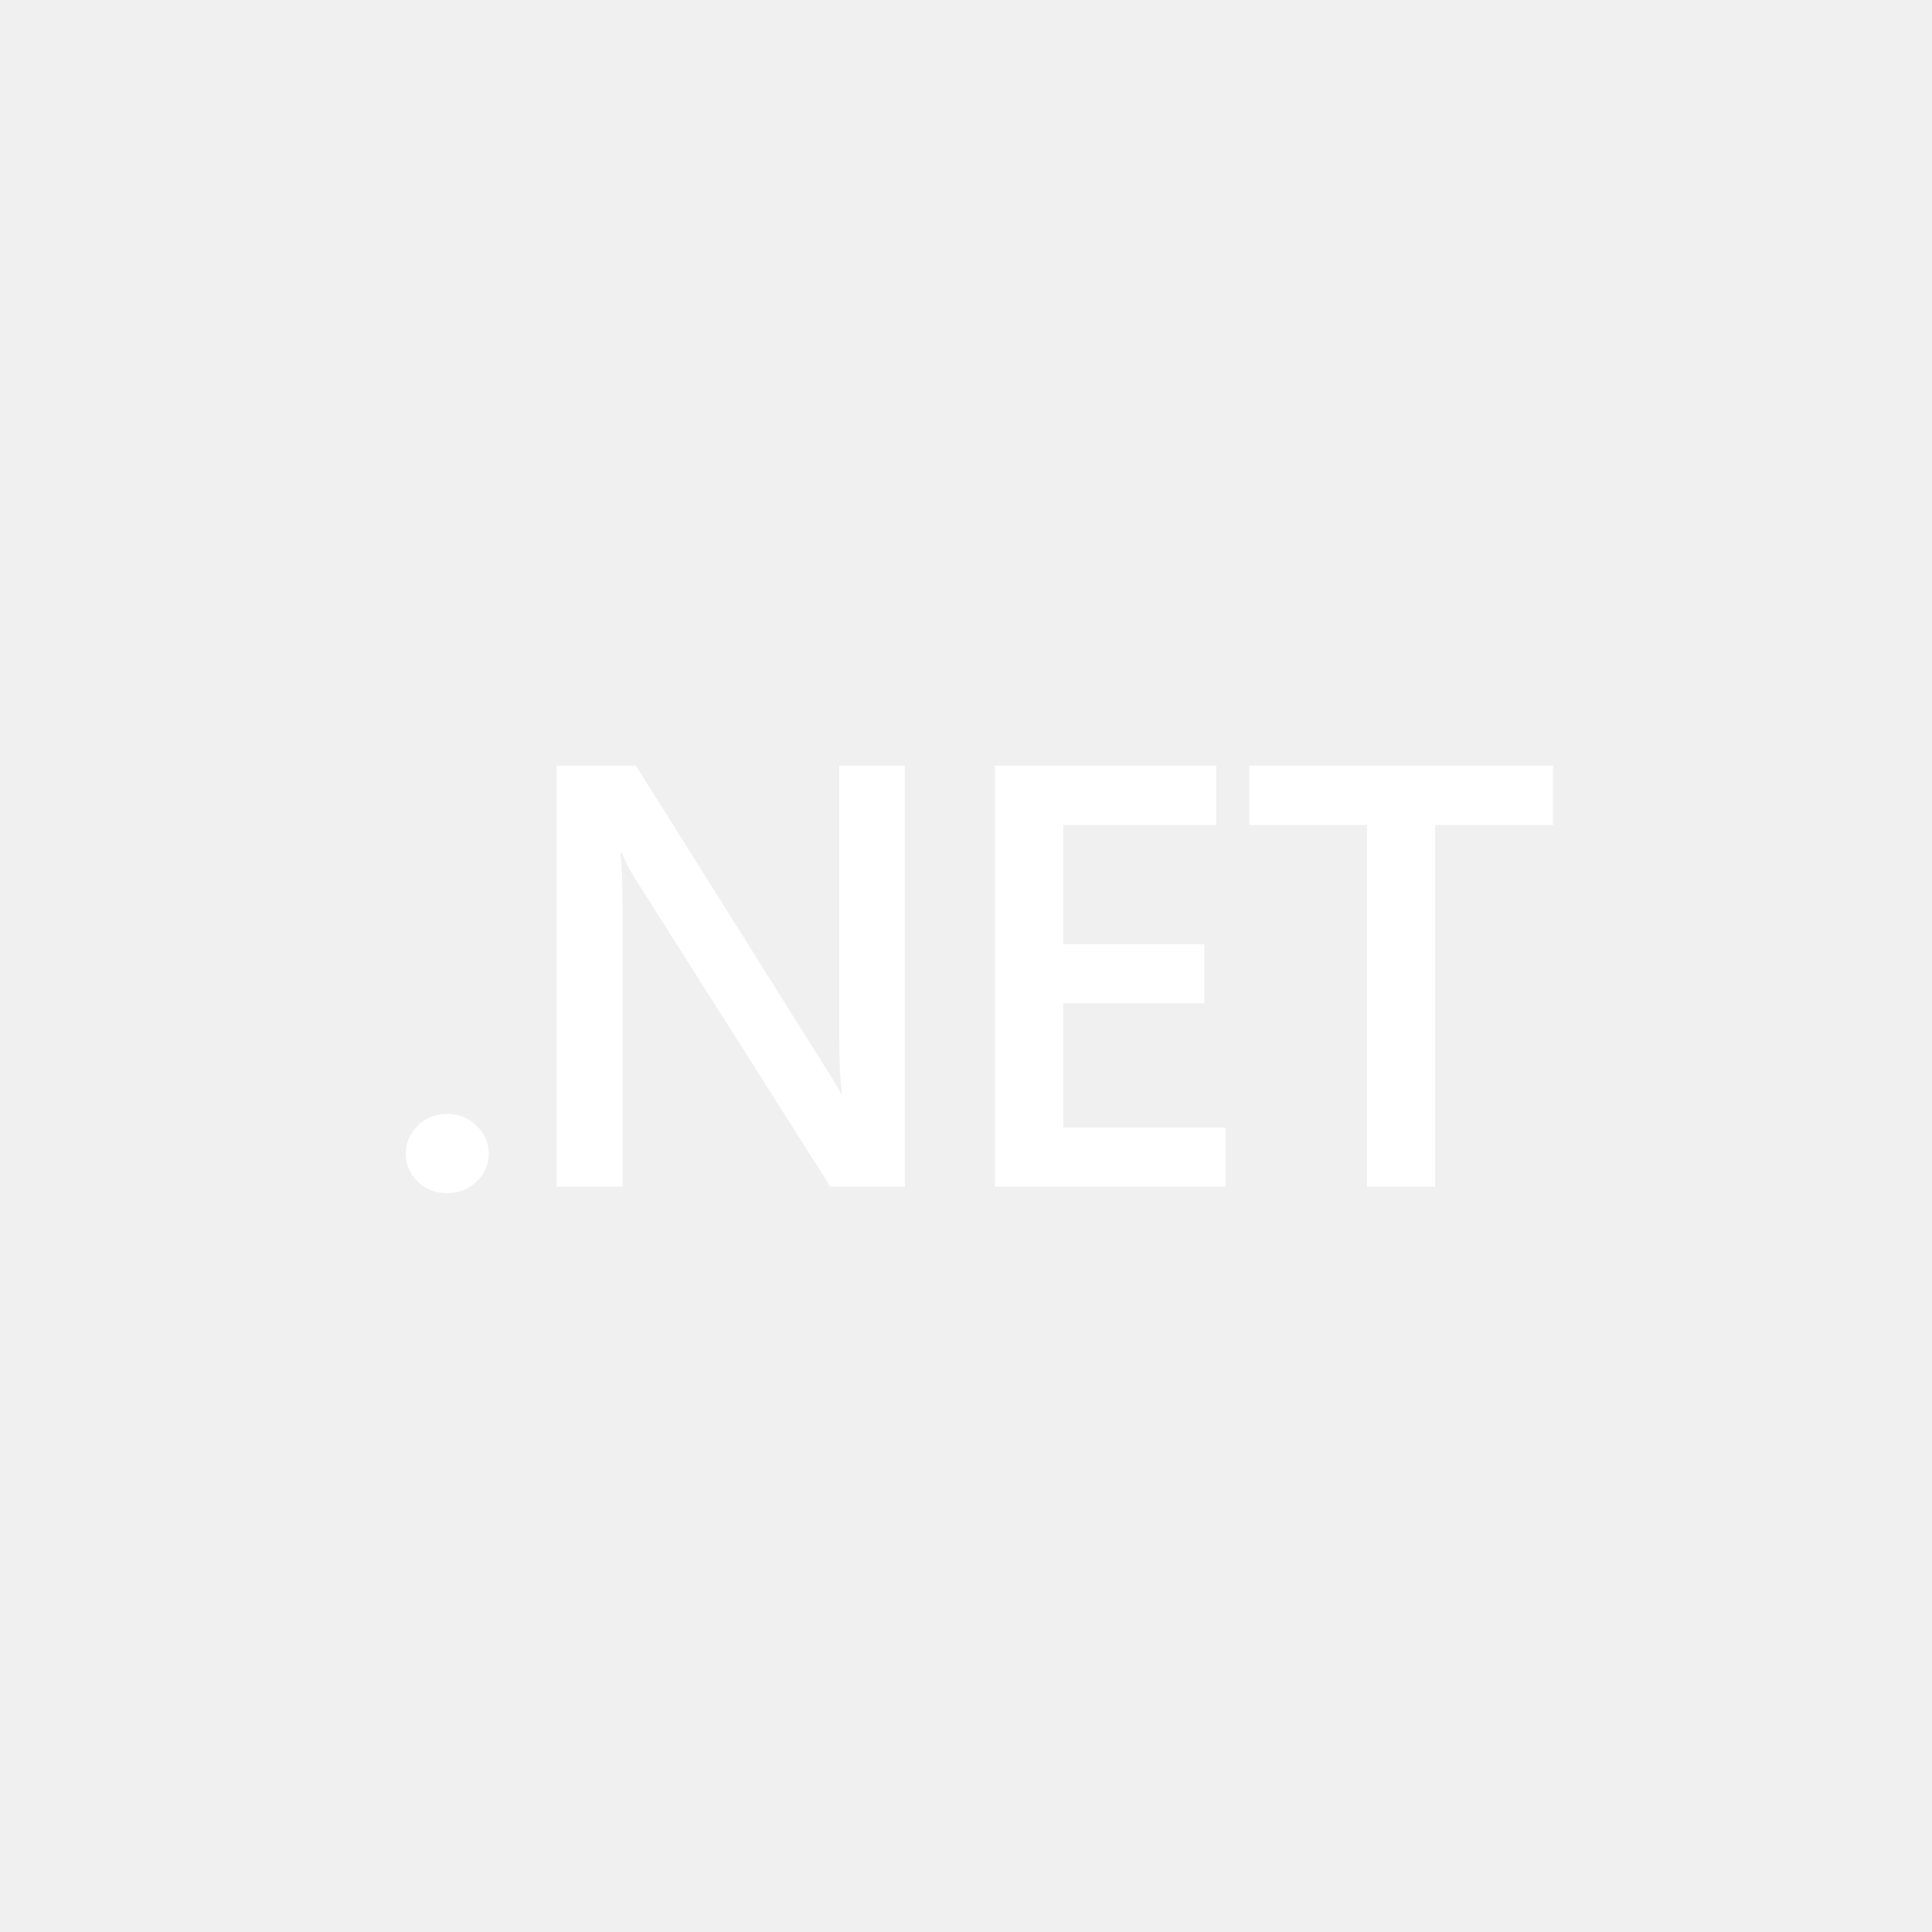
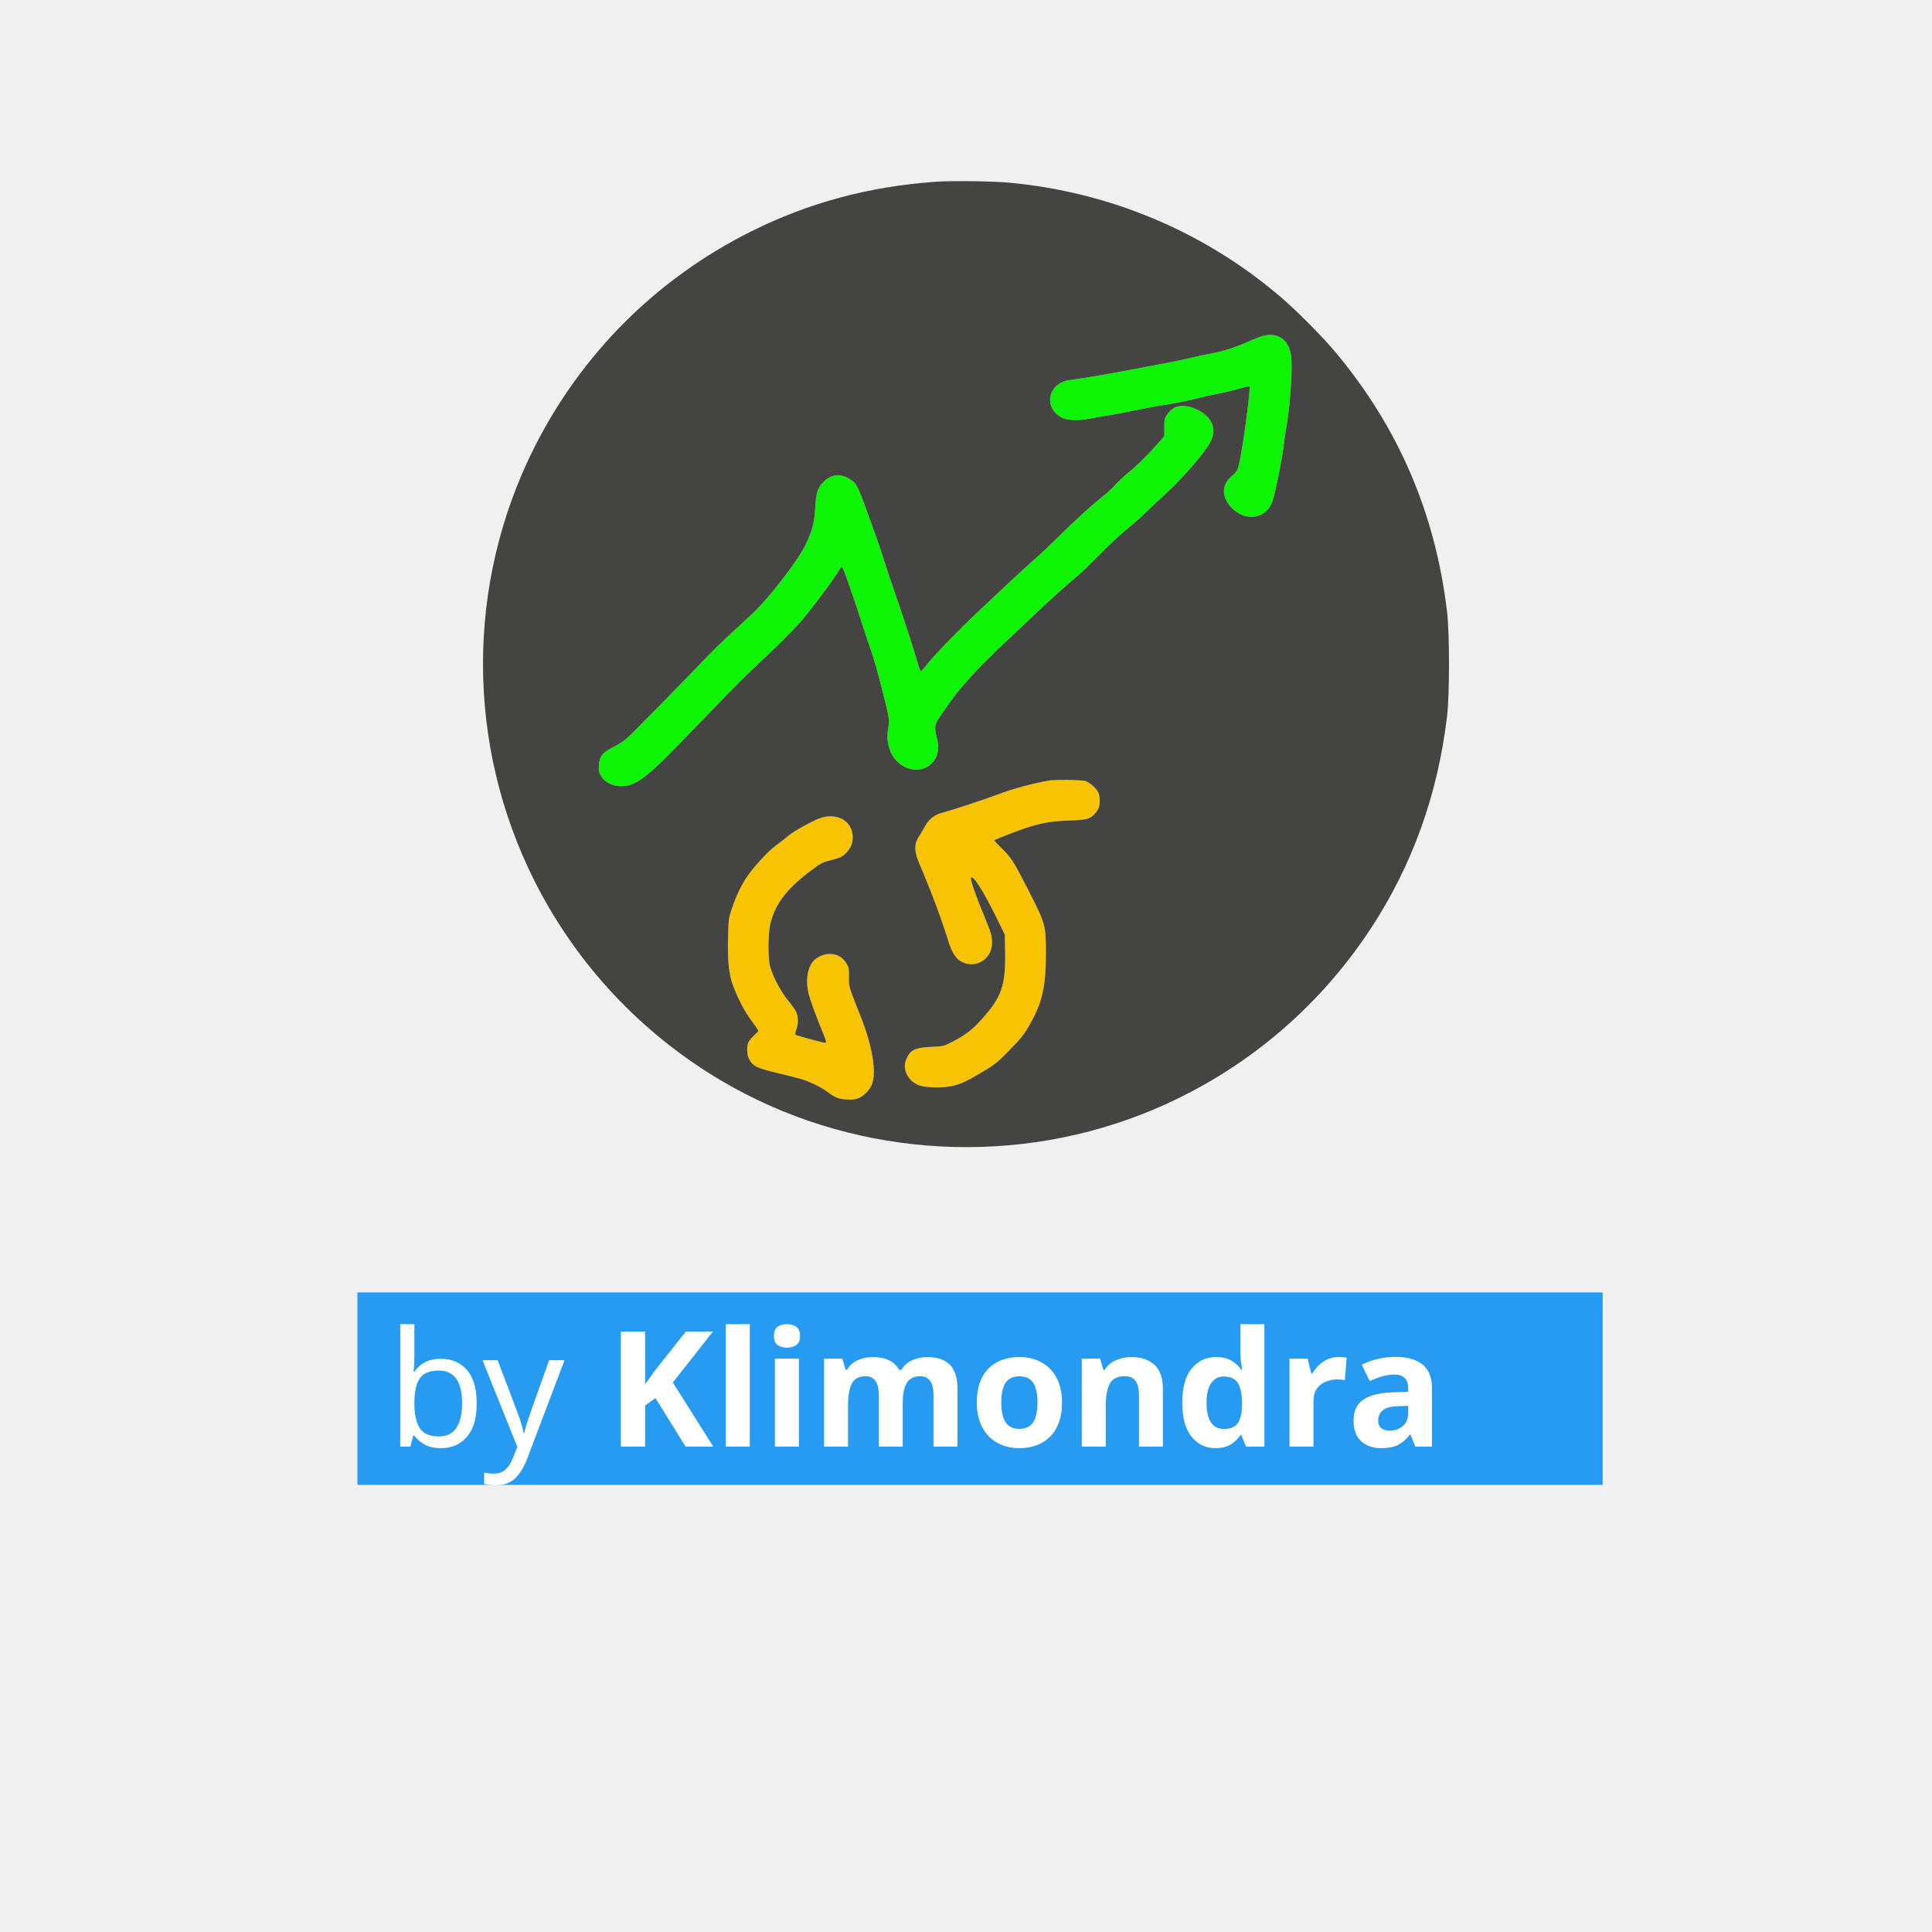
- <svg xmlns="http://www.w3.org/2000/svg" width="456" height="456" viewBox="0 0 456 456" version="1.1" xml:space="preserve" style="fill-rule:evenodd;clip-rule:evenodd;stroke-linejoin:round;stroke-miterlimit:2;">
-   <path d="m 105.5,281.609 c -2.703,0 -5.001,-0.9 -6.893,-2.702 -1.892,-1.848 -2.838,-4.042 -2.838,-6.582 0,-2.587 0.946,-4.804 2.838,-6.652 1.892,-1.848 4.19,-2.772 6.893,-2.772 2.748,0 5.068,0.924 6.96,2.772 1.937,1.848 2.906,4.064 2.906,6.652 0,2.54 -0.968,4.734 -2.906,6.582 -1.892,1.802 -4.212,2.702 -6.96,2.702 z" style="fill:#ffffff;fill-rule:nonzero;stroke-width:0.838" />
-   <path d="M 213.561,280.084 H 195.99 L 149.7,207.054 c -1.171,-1.848 -2.14,-3.765 -2.906,-5.751 h -0.406 c 0.361,2.125 0.541,6.675 0.541,13.65 v 65.132 h -15.543 v -99.36 h 18.719 l 44.737,71.298 c 1.892,2.957 3.109,4.989 3.649,6.098 h 0.27 c -0.45,-2.632 -0.676,-7.09 -0.676,-13.373 v -64.023 h 15.476 z" style="fill:#ffffff;fill-rule:nonzero;stroke-width:0.838" />
-   <path d="m 289.251,280.084 h -54.401 v -99.36 h 52.238 v 13.997 h -36.154 v 28.131 h 33.316 v 13.927 h -33.316 v 29.378 h 38.316 z" style="fill:#ffffff;fill-rule:nonzero;stroke-width:0.838" />
-   <path d="M 366.565,194.721 H 338.722 v 85.363 h -16.084 v -85.363 h -27.775 v -13.997 h 71.701 z" style="fill:#ffffff;fill-rule:nonzero;stroke-width:0.838" />
+ <svg xmlns="http://www.w3.org/2000/svg" width="512" height="512" viewBox="0 0 512 512" version="1.1" id="svg1" xml:space="preserve">
+   <defs id="defs1">
+     <rect x="205.33" y="357.009" width="380.854" height="75.508" id="rect1" />
+   </defs>
+   <g id="layer1">
+     <g id="g1" transform="matrix(0.2693432,0,0,0.2691301,119.6174,37.37415)">
+       <path d="m 588,629.71 c -15.252,2.67 -35.063,7.999 -48.525,13.052 -15.564,5.844 -45.352,15.691 -56.539,18.693 -7.683,2.061 -12.878,6.131 -16.776,13.141 -1.805,3.247 -4.689,8.073 -6.409,10.724 -4.529,6.984 -4.39,14.159 0.498,25.68 12.089,28.496 22.405,56.077 28.685,76.698 3.469,11.392 7.416,17.516 13.217,20.511 13.992,7.223 29.769,-2.675 29.821,-18.709 0.021,-6.173 -1.141,-10.477 -5.938,-22 -10.038,-24.11 -15.904,-40.963 -14.684,-42.184 2.307,-2.306 12.312,13.615 25.821,41.088 l 7.329,14.904 0.332,17.89 c 0.597,32.25 -3.629,44.248 -23.153,65.717 -9.813,10.791 -15.565,15.186 -29.179,22.296 -7.823,4.086 -8.277,4.192 -20.5,4.78 -16.01,0.771 -20.626,3.082 -24.452,12.241 -4.032,9.65 1.214,20.786 11.952,25.369 5.97,2.549 23.33,3.084 32.644,1.006 9.138,-2.038 14.578,-4.546 30.877,-14.234 11.38,-6.763 14.287,-9.097 25.239,-20.258 13.297,-13.553 15.914,-16.976 23.021,-30.115 10.372,-19.174 13.711,-35.142 13.716,-65.59 0.004,-28.268 -0.354,-29.58 -16.908,-62.001 -15.08,-29.535 -16.965,-32.495 -26.873,-42.211 -4.095,-4.015 -7.282,-7.453 -7.081,-7.639 0.899,-0.831 23.148,-9.525 30.365,-11.865 16.442,-5.331 25.282,-6.892 43,-7.592 18.3,-0.723 20.526,-1.309 25.686,-6.763 1.478,-1.561 3.165,-4.106 3.75,-5.654 1.469,-3.887 1.332,-11.109 -0.283,-14.967 -1.831,-4.373 -8.677,-10.353 -13.332,-11.646 C 619.677,629.06 593.258,628.79 588,629.71 m -225.64,37.213 c -7.518,2.707 -25.991,13.007 -30.748,17.144 -2.262,1.967 -6.587,5.397 -9.612,7.622 -8.058,5.929 -12.863,10.58 -23.052,22.311 -10.108,11.64 -17.063,24.317 -23.04,42 -3.047,9.014 -3.236,10.446 -3.682,28 -0.561,22.043 0.762,36.04 4.361,46.148 4.57,12.835 12.145,27.416 18.884,36.352 3.591,4.76 6.529,9.072 6.529,9.58 0,0.509 -1.829,2.578 -4.065,4.597 -2.235,2.02 -4.71,4.922 -5.5,6.448 -1.918,3.71 -1.821,12.213 0.186,16.175 3.938,7.778 7.082,9.364 28.932,14.601 9.321,2.234 19.422,4.794 22.447,5.689 8.29,2.453 19.76,7.989 25.444,12.28 7.916,5.976 11.413,7.411 19.316,7.923 5.329,0.346 8.437,0.022 11.686,-1.219 4.874,-1.862 10.981,-7.957 13.134,-13.111 5.031,-12.04 0.843,-37.866 -10.977,-67.688 -11.853,-29.909 -11.569,-28.942 -11.416,-38.799 0.128,-8.229 -0.085,-9.276 -2.774,-13.605 -3.767,-6.066 -9.009,-8.882 -16.452,-8.84 -6.402,0.037 -13.451,3.54 -16.917,8.407 -5.066,7.115 -6.421,18.682 -3.579,30.562 1.451,6.069 8.573,25.518 14.563,39.77 1.796,4.273 2.961,8.075 2.587,8.448 -0.373,0.373 -2.576,0.127 -4.897,-0.547 -2.32,-0.674 -8.718,-2.373 -14.218,-3.777 -5.5,-1.403 -10.398,-2.936 -10.885,-3.407 -0.51,-0.494 -0.192,-2.586 0.75,-4.942 2.218,-5.542 2.09,-13.233 -0.298,-17.913 -1.063,-2.084 -4.685,-7.129 -8.049,-11.211 -7.906,-9.593 -16.635,-27.008 -18.004,-35.921 -1.507,-9.807 -1.231,-29.032 0.539,-37.603 4.488,-21.727 17.733,-38.319 47.127,-59.036 2.449,-1.726 6.561,-3.661 9.137,-4.299 13.014,-3.226 14.951,-4.086 18.938,-8.412 4.9,-5.316 6.611,-10.227 6.024,-17.297 -1.209,-14.58 -16.306,-22.232 -32.419,-16.43" stroke="none" fill="#f8c303" fill-rule="evenodd" id="path1" />
+       <path d="m 795.5,192.88 c -2.75,0.995 -8.656,3.419 -13.125,5.388 -12.218,5.383 -24.73,9.293 -35.875,11.212 -5.5,0.948 -14.05,2.762 -19,4.033 -4.95,1.27 -15.525,3.51 -23.5,4.977 -7.975,1.467 -24.625,4.62 -37,7.007 -19.522,3.765 -44.433,7.981 -58.855,9.962 -21.268,2.921 -26.099,27.49 -7.278,37.01 5.554,2.81 16.358,3.084 28.219,0.716 5.728,-1.143 14.014,-2.588 18.414,-3.211 4.4,-0.623 15.2,-2.668 24,-4.544 8.8,-1.877 20.725,-4.108 26.5,-4.958 11.799,-1.739 31.94,-5.793 39.5,-7.952 2.75,-0.785 10.85,-2.57 18,-3.965 7.15,-1.396 16.571,-3.674 20.935,-5.061 4.765,-1.515 8.299,-2.16 8.845,-1.614 1.098,1.098 -4.393,44.791 -8.371,66.62 -2.782,15.262 -3.32,16.585 -8.533,20.942 -10.459,8.742 -11.001,20.198 -1.457,30.812 8.302,9.234 20.181,12.297 29.742,7.668 5.433,-2.63 8.641,-6.441 11.217,-13.327 2.568,-6.862 9.682,-42.026 11.046,-54.595 0.567,-5.225 1.501,-11.974 2.075,-14.999 4.347,-22.903 7.055,-62.924 5.055,-74.718 -2.741,-16.167 -14.869,-23.075 -30.554,-17.403 m -84.516,69.973 c -1.916,1.02 -4.834,3.76 -6.484,6.09 -2.783,3.93 -3,4.871 -3,13.003 v 8.767 l -7,7.823 c -11.155,12.467 -19.361,20.552 -28.723,28.3 -4.798,3.97 -10.423,9.252 -12.5,11.738 -2.077,2.485 -7.611,7.585 -12.297,11.332 -11.907,9.522 -28.14,24.313 -43.45,39.591 -7.166,7.152 -16.855,16.333 -21.53,20.403 -8.712,7.584 -30.689,27.938 -55.478,51.381 -21.554,20.384 -44.949,44.401 -51.598,52.969 -3.308,4.263 -6.412,7.75 -6.898,7.75 -0.486,0 -1.614,-2.587 -2.506,-5.75 -4.032,-14.295 -16.33,-52.182 -24.101,-74.25 -3.001,-8.525 -7.207,-21.125 -9.344,-28 -2.138,-6.875 -5.903,-18.125 -8.367,-25 -18.855,-52.608 -18.13,-51.019 -25.56,-55.994 -8.886,-5.95 -18.677,-4.886 -26.167,2.844 -5.736,5.921 -7.093,10.347 -8.015,26.15 -0.823,14.117 -2.742,21.324 -9.455,35.5 -7.486,15.812 -36.749,53.586 -53.443,68.988 -2.987,2.757 -11.987,11.061 -20,18.453 -8.012,7.393 -18.393,17.464 -23.068,22.38 -22.685,23.855 -74.755,76.95 -79.389,80.95 -2.876,2.483 -8.884,6.352 -13.351,8.599 -10.608,5.333 -13.53,9.009 -14.085,17.717 -0.345,5.428 -0.036,6.974 2.136,10.68 5.635,9.615 20.084,12.904 32.242,7.337 9.63,-4.409 21.249,-14.561 46.09,-40.273 13.195,-13.657 32.51,-33.645 42.924,-44.417 10.413,-10.773 25.413,-25.623 33.333,-33 18.716,-17.434 30.577,-29.224 41.194,-40.942 8.646,-9.545 34.699,-44.337 38.387,-51.264 1.089,-2.046 2.439,-3.578 3,-3.402 0.958,0.299 13.351,35.835 20.992,60.194 1.897,6.05 5.308,16.175 7.579,22.5 2.271,6.325 7.277,24.1 11.125,39.5 6.875,27.52 6.977,28.115 5.909,34.693 -1.562,9.627 -1.352,14.736 0.909,22.055 6.222,20.146 30.196,27.688 42.709,13.436 5.319,-6.058 6.585,-14.292 3.796,-24.684 -1.919,-7.148 -1.881,-11.353 0.136,-15.3 0.9,-1.76 6.412,-9.926 12.25,-18.147 12.3,-17.32 30.018,-36.507 57.302,-62.053 9.986,-9.35 23.591,-22.211 30.234,-28.58 10.776,-10.332 26.259,-24.214 40.989,-36.751 2.799,-2.382 12.064,-11.412 20.589,-20.066 8.525,-8.654 20.225,-19.525 26,-24.158 5.775,-4.633 14.1,-12.028 18.5,-16.434 4.4,-4.406 12.27,-11.809 17.489,-16.451 16.908,-15.038 40.403,-42.059 45.838,-52.718 6.632,-13.008 1.739,-24.782 -13.299,-31.997 -8.35,-4.007 -16.768,-4.564 -22.544,-1.492" stroke="none" fill="#0df505" fill-rule="evenodd" id="path2" />
+       <path d="M 477.508,40.041 C 411.145,44.653 351.683,60.631 294.606,89.188 201.814,135.616 127.616,209.814 81.188,302.606 14.333,436.229 14.439,594.102 81.476,727.953 122.664,810.191 186.386,878.424 265.885,925.416 389.886,998.713 544.3,1011.077 679,958.494 771.951,922.209 850.613,858.238 905.249,774.5 c 40.55,-62.148 65.294,-131.309 74.419,-208 2.553,-21.463 2.553,-81.537 0,-103 C 968.128,366.508 931.934,282.234 869.917,207.954 857.292,192.832 831.628,166.959 816,153.598 740.797,89.303 648.197,50.26 549,41.024 532.811,39.517 492.942,38.969 477.508,40.041 M 795.5,192.88 c -2.75,0.995 -8.656,3.419 -13.125,5.388 -12.218,5.383 -24.73,9.293 -35.875,11.212 -5.5,0.948 -14.05,2.762 -19,4.033 -4.95,1.27 -15.525,3.51 -23.5,4.977 -7.975,1.467 -24.625,4.62 -37,7.007 -19.522,3.765 -44.433,7.981 -58.855,9.962 -21.268,2.921 -26.099,27.49 -7.278,37.01 5.554,2.81 16.358,3.084 28.219,0.716 5.728,-1.143 14.014,-2.588 18.414,-3.211 4.4,-0.623 15.2,-2.668 24,-4.544 8.8,-1.877 20.725,-4.108 26.5,-4.958 11.799,-1.739 31.94,-5.793 39.5,-7.952 2.75,-0.785 10.85,-2.57 18,-3.965 7.15,-1.396 16.571,-3.674 20.935,-5.061 4.765,-1.515 8.299,-2.16 8.845,-1.614 1.098,1.098 -4.393,44.791 -8.371,66.62 -2.782,15.262 -3.32,16.585 -8.533,20.942 -10.459,8.742 -11.001,20.198 -1.457,30.812 8.302,9.234 20.181,12.297 29.742,7.668 5.433,-2.63 8.641,-6.441 11.217,-13.327 2.568,-6.862 9.682,-42.026 11.046,-54.595 0.567,-5.225 1.501,-11.974 2.075,-14.999 4.347,-22.903 7.055,-62.924 5.055,-74.718 -2.741,-16.167 -14.869,-23.075 -30.554,-17.403 m -84.516,69.973 c -1.916,1.02 -4.834,3.76 -6.484,6.09 -2.783,3.93 -3,4.871 -3,13.003 v 8.767 l -7,7.823 c -11.155,12.467 -19.361,20.552 -28.723,28.3 -4.798,3.97 -10.423,9.252 -12.5,11.738 -2.077,2.485 -7.611,7.585 -12.297,11.332 -11.907,9.522 -28.14,24.313 -43.45,39.591 -7.166,7.152 -16.855,16.333 -21.53,20.403 -8.712,7.584 -30.689,27.938 -55.478,51.381 -21.554,20.384 -44.949,44.401 -51.598,52.969 -3.308,4.263 -6.412,7.75 -6.898,7.75 -0.486,0 -1.614,-2.587 -2.506,-5.75 -4.032,-14.295 -16.33,-52.182 -24.101,-74.25 -3.001,-8.525 -7.207,-21.125 -9.344,-28 -2.138,-6.875 -5.903,-18.125 -8.367,-25 -18.855,-52.608 -18.13,-51.019 -25.56,-55.994 -8.886,-5.95 -18.677,-4.886 -26.167,2.844 -5.736,5.921 -7.093,10.347 -8.015,26.15 -0.823,14.117 -2.742,21.324 -9.455,35.5 -7.486,15.812 -36.749,53.586 -53.443,68.988 -2.987,2.757 -11.987,11.061 -20,18.453 -8.012,7.393 -18.393,17.464 -23.068,22.38 -22.685,23.855 -74.755,76.95 -79.389,80.95 -2.876,2.483 -8.884,6.352 -13.351,8.599 -10.608,5.333 -13.53,9.009 -14.085,17.717 -0.345,5.428 -0.036,6.974 2.136,10.68 5.635,9.615 20.084,12.904 32.242,7.337 9.63,-4.409 21.249,-14.561 46.09,-40.273 13.195,-13.657 32.51,-33.645 42.924,-44.417 10.413,-10.773 25.413,-25.623 33.333,-33 18.716,-17.434 30.577,-29.224 41.194,-40.942 8.646,-9.545 34.699,-44.337 38.387,-51.264 1.089,-2.046 2.439,-3.578 3,-3.402 0.958,0.299 13.351,35.835 20.992,60.194 1.897,6.05 5.308,16.175 7.579,22.5 2.271,6.325 7.277,24.1 11.125,39.5 6.875,27.52 6.977,28.115 5.909,34.693 -1.562,9.627 -1.352,14.736 0.909,22.055 6.222,20.146 30.196,27.688 42.709,13.436 5.319,-6.058 6.585,-14.292 3.796,-24.684 -1.919,-7.148 -1.881,-11.353 0.136,-15.3 0.9,-1.76 6.412,-9.926 12.25,-18.147 12.3,-17.32 30.018,-36.507 57.302,-62.053 9.986,-9.35 23.591,-22.211 30.234,-28.58 10.776,-10.332 26.259,-24.214 40.989,-36.751 2.799,-2.382 12.064,-11.412 20.589,-20.066 8.525,-8.654 20.225,-19.525 26,-24.158 5.775,-4.633 14.1,-12.028 18.5,-16.434 4.4,-4.406 12.27,-11.809 17.489,-16.451 16.908,-15.038 40.403,-42.059 45.838,-52.718 6.632,-13.008 1.739,-24.782 -13.299,-31.997 -8.35,-4.007 -16.768,-4.564 -22.544,-1.492 M 588,629.71 c -15.252,2.67 -35.063,7.999 -48.525,13.052 -15.564,5.844 -45.352,15.691 -56.539,18.693 -7.683,2.061 -12.878,6.131 -16.776,13.141 -1.805,3.247 -4.689,8.073 -6.409,10.724 -4.529,6.984 -4.39,14.159 0.498,25.68 12.089,28.496 22.405,56.077 28.685,76.698 3.469,11.392 7.416,17.516 13.217,20.511 13.992,7.223 29.769,-2.675 29.821,-18.709 0.021,-6.173 -1.141,-10.477 -5.938,-22 -10.038,-24.11 -15.904,-40.963 -14.684,-42.184 2.307,-2.306 12.312,13.615 25.821,41.088 l 7.329,14.904 0.332,17.89 c 0.597,32.25 -3.629,44.248 -23.153,65.717 -9.813,10.791 -15.565,15.186 -29.179,22.296 -7.823,4.086 -8.277,4.192 -20.5,4.78 -16.01,0.771 -20.626,3.082 -24.452,12.241 -4.032,9.65 1.214,20.786 11.952,25.369 5.97,2.549 23.33,3.084 32.644,1.006 9.138,-2.038 14.578,-4.546 30.877,-14.234 11.38,-6.763 14.287,-9.097 25.239,-20.258 13.297,-13.553 15.914,-16.976 23.021,-30.115 10.372,-19.174 13.711,-35.142 13.716,-65.59 0.004,-28.268 -0.354,-29.58 -16.908,-62.001 -15.08,-29.535 -16.965,-32.495 -26.873,-42.211 -4.095,-4.015 -7.282,-7.453 -7.081,-7.639 0.899,-0.831 23.148,-9.525 30.365,-11.865 16.442,-5.331 25.282,-6.892 43,-7.592 18.3,-0.723 20.526,-1.309 25.686,-6.763 1.478,-1.561 3.165,-4.106 3.75,-5.654 1.469,-3.887 1.332,-11.109 -0.283,-14.967 -1.831,-4.373 -8.677,-10.353 -13.332,-11.646 C 619.677,629.06 593.258,628.79 588,629.71 m -225.64,37.213 c -7.518,2.707 -25.991,13.007 -30.748,17.144 -2.262,1.967 -6.587,5.397 -9.612,7.622 -8.058,5.929 -12.863,10.58 -23.052,22.311 -10.108,11.64 -17.063,24.317 -23.04,42 -3.047,9.014 -3.236,10.446 -3.682,28 -0.561,22.043 0.762,36.04 4.361,46.148 4.57,12.835 12.145,27.416 18.884,36.352 3.591,4.76 6.529,9.072 6.529,9.58 0,0.509 -1.829,2.578 -4.065,4.597 -2.235,2.02 -4.71,4.922 -5.5,6.448 -1.918,3.71 -1.821,12.213 0.186,16.175 3.938,7.778 7.082,9.364 28.932,14.601 9.321,2.234 19.422,4.794 22.447,5.689 8.29,2.453 19.76,7.989 25.444,12.28 7.916,5.976 11.413,7.411 19.316,7.923 5.329,0.346 8.437,0.022 11.686,-1.219 4.874,-1.862 10.981,-7.957 13.134,-13.111 5.031,-12.04 0.843,-37.866 -10.977,-67.688 -11.853,-29.909 -11.569,-28.942 -11.416,-38.799 0.128,-8.229 -0.085,-9.276 -2.774,-13.605 -3.767,-6.066 -9.009,-8.882 -16.452,-8.84 -6.402,0.037 -13.451,3.54 -16.917,8.407 -5.066,7.115 -6.421,18.682 -3.579,30.562 1.451,6.069 8.573,25.518 14.563,39.77 1.796,4.273 2.961,8.075 2.587,8.448 -0.373,0.373 -2.576,0.127 -4.897,-0.547 -2.32,-0.674 -8.718,-2.373 -14.218,-3.777 -5.5,-1.403 -10.398,-2.936 -10.885,-3.407 -0.51,-0.494 -0.192,-2.586 0.75,-4.942 2.218,-5.542 2.09,-13.233 -0.298,-17.913 -1.063,-2.084 -4.685,-7.129 -8.049,-11.211 -7.906,-9.593 -16.635,-27.008 -18.004,-35.921 -1.507,-9.807 -1.231,-29.032 0.539,-37.603 4.488,-21.727 17.733,-38.319 47.127,-59.036 2.449,-1.726 6.561,-3.661 9.137,-4.299 13.014,-3.226 14.951,-4.086 18.938,-8.412 4.9,-5.316 6.611,-10.227 6.024,-17.297 -1.209,-14.58 -16.306,-22.232 -32.419,-16.43" stroke="none" fill="#444543" fill-rule="evenodd" id="path3" />
+     </g>
+     <rect style="fill:#279af1;stroke-width:1.426;fill-opacity:1" id="rect2" width="330" height="51.001" x="94.717" y="342.5" />
+     <text xml:space="preserve" id="text1" style="font-style:normal;font-variant:normal;font-weight:normal;font-stretch:normal;font-size:42.667px;font-family:Verdana;-inkscape-font-specification:Verdana;text-align:center;writing-mode:lr-tb;direction:ltr;white-space:pre;shape-inside:url(#rect1);fill:#ffffff" x="159.56" y="0" transform="translate(-136.7276,-12.58474)">
+       <tspan x="239.173" y="395.936" id="tspan3">by <tspan style="font-weight:bold;-inkscape-font-specification:'Verdana Bold'" id="tspan1">Klimondra</tspan>
+       </tspan>
+     </text>
+   </g>
</svg>
